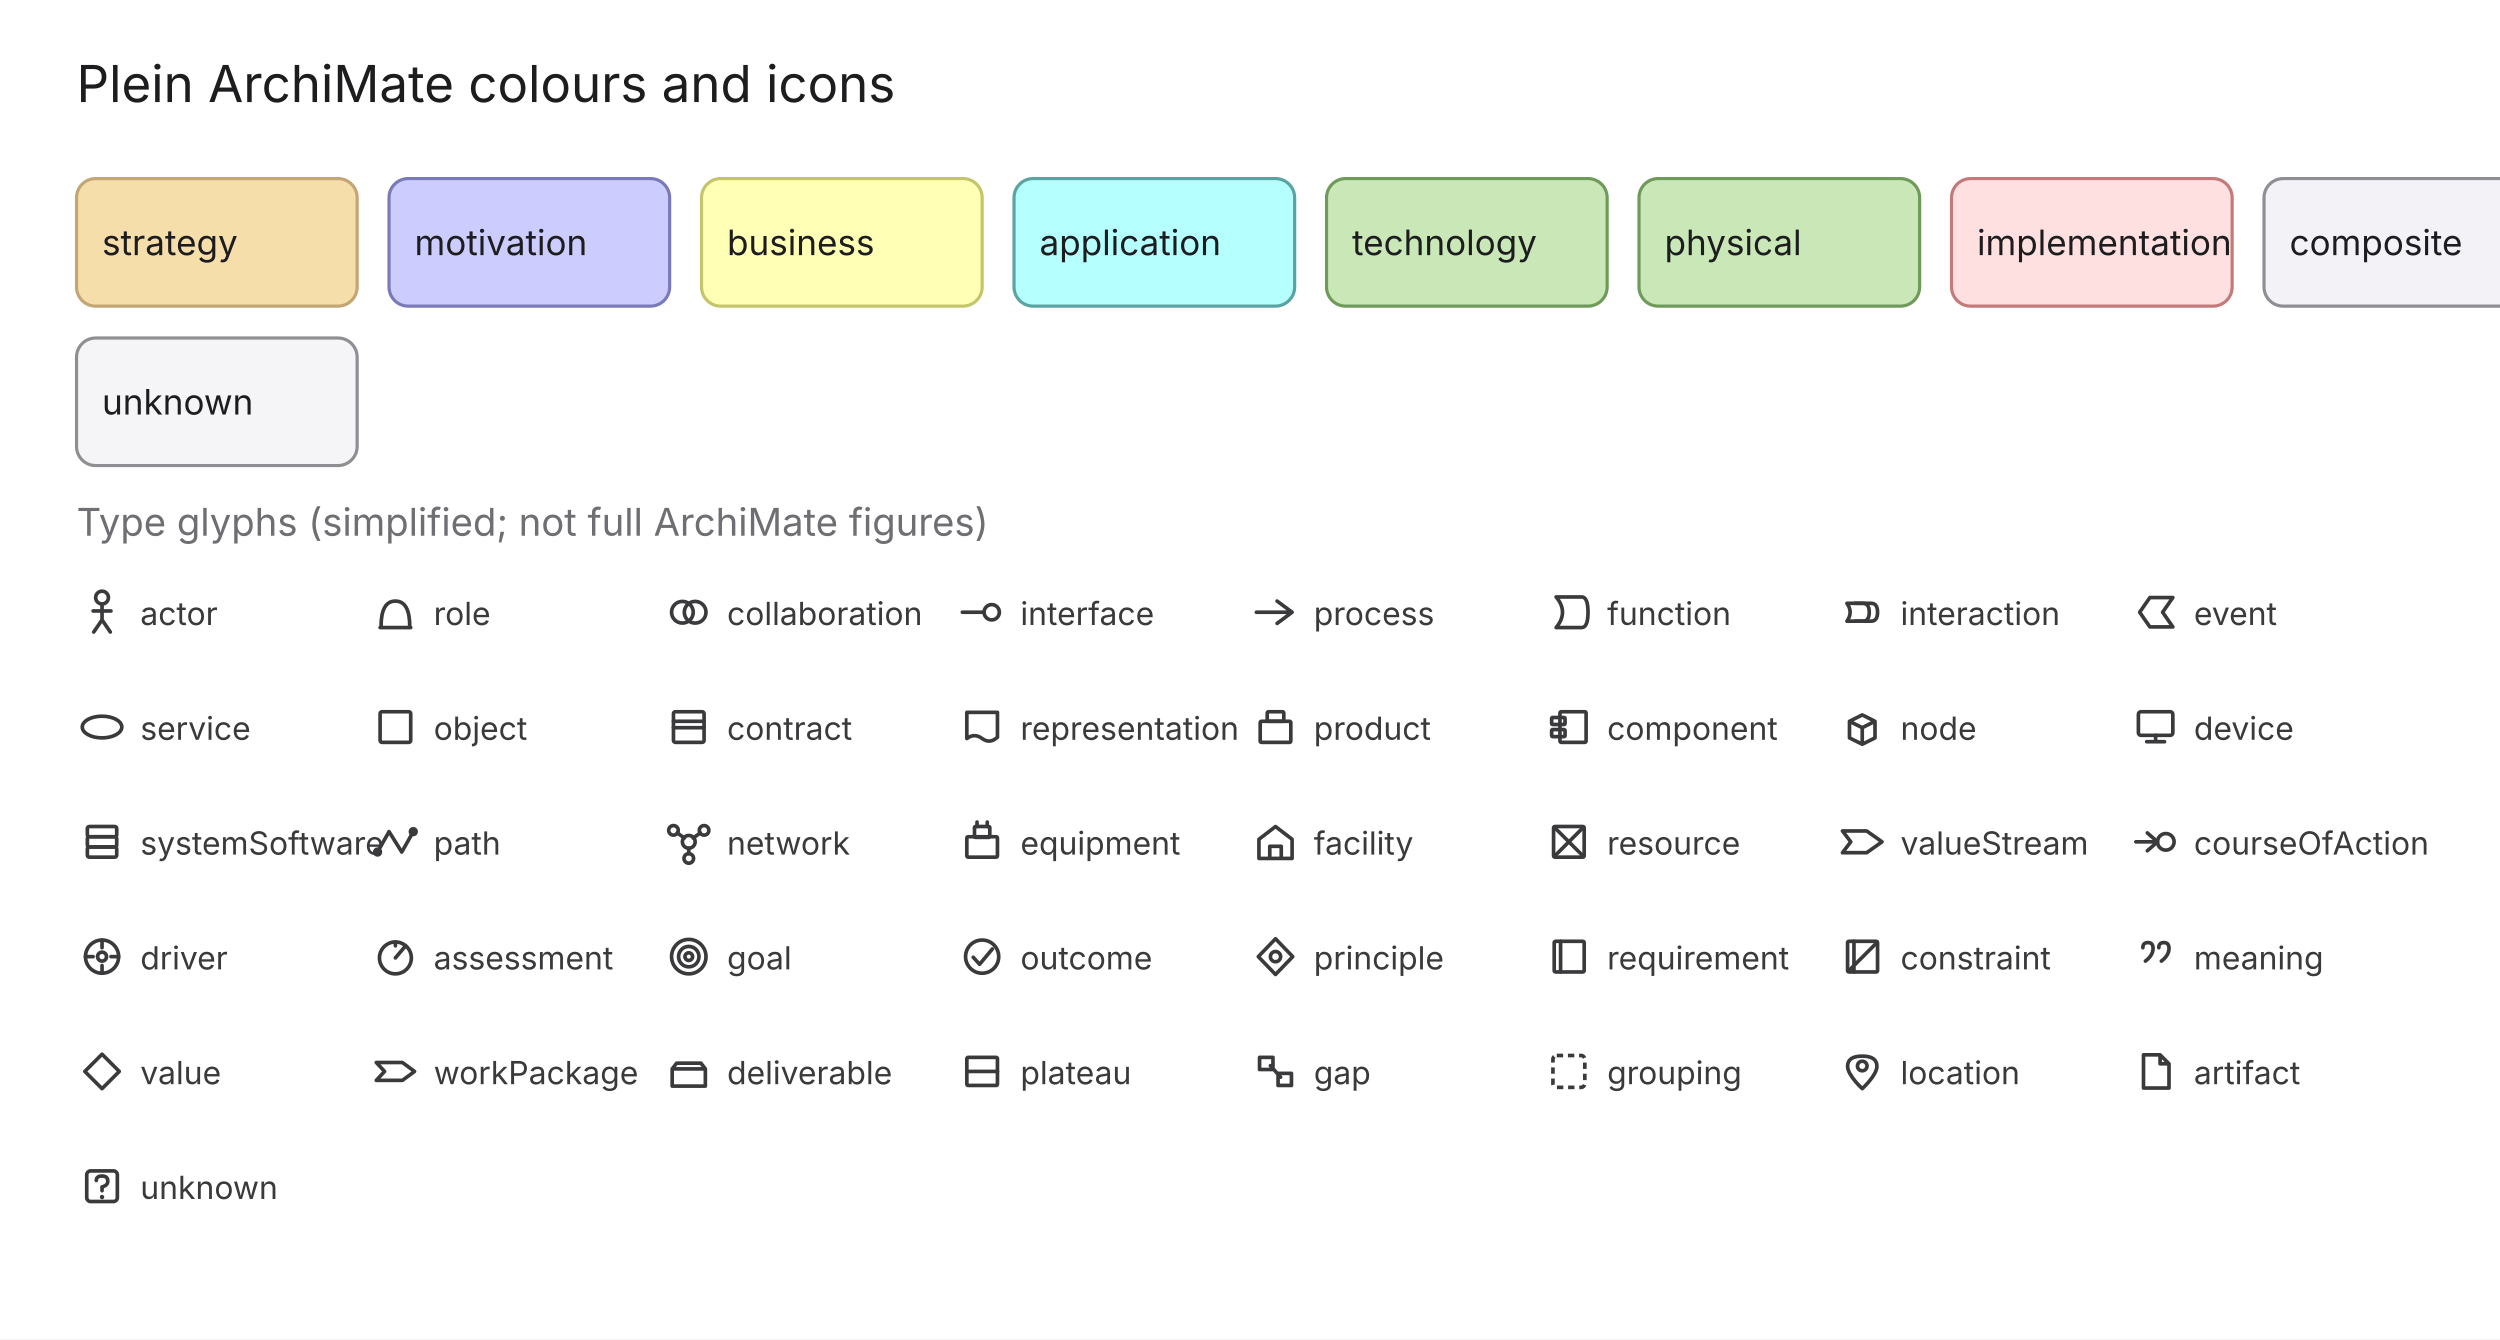
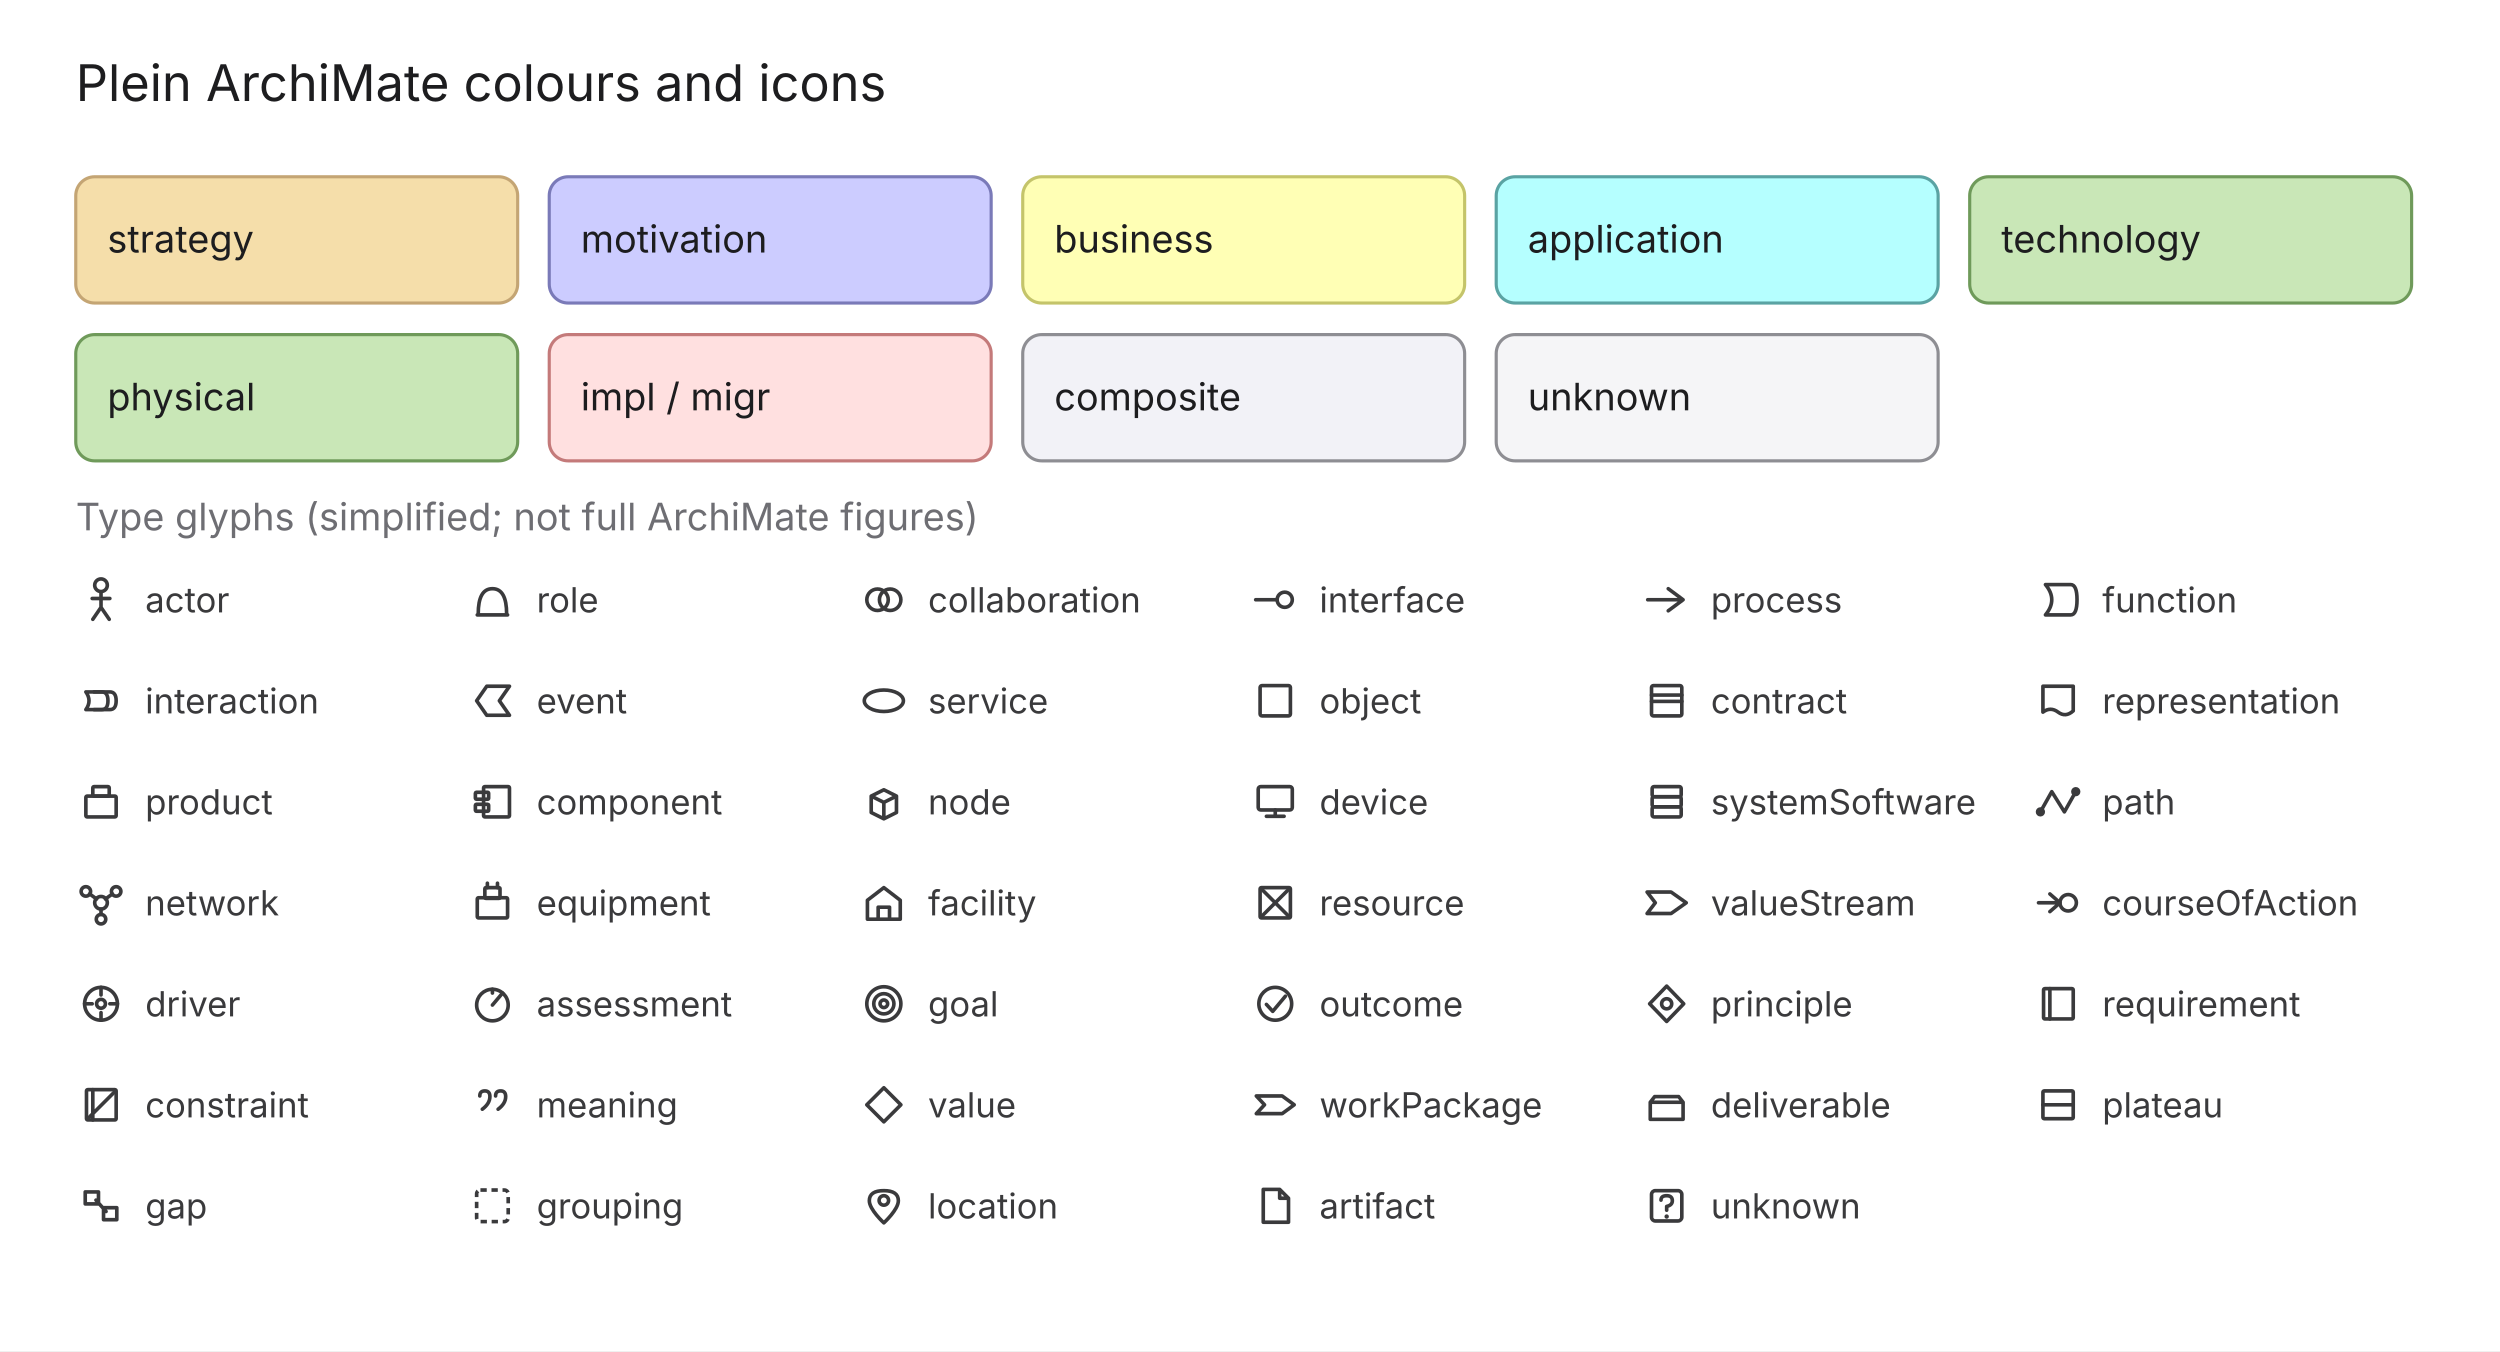
- <svg xmlns="http://www.w3.org/2000/svg" width="784" height="420" viewBox="0 0 784 420" data-legend="archimate-style" role="img" aria-label="Plein ArchiMate colours and icons">
-   <rect width="784" height="420" fill="#ffffff" />
+ <svg xmlns="http://www.w3.org/2000/svg" width="792" height="428" viewBox="0 0 792 428" data-legend="archimate-style" role="img" aria-label="Plein ArchiMate colours and icons">
+   <rect width="792" height="428" fill="#ffffff" />
  <text x="24" y="32" fill="#1d1d1f" font-size="16" font-family="-apple-system, BlinkMacSystemFont, sans-serif">Plein ArchiMate colours and icons</text>
  <g class="layers">
    <g data-layer="strategy" transform="translate(24 56)">
-       <rect width="88" height="40" rx="6" fill="#F5DEAA" stroke="#C4A574" />
-       <text x="8" y="24" fill="#1d1d1f" font-size="11" font-family="-apple-system, BlinkMacSystemFont, sans-serif">strategy</text>
-     </g>
-     <g data-layer="motivation" transform="translate(122 56)">
-       <rect width="88" height="40" rx="6" fill="#CCCCFF" stroke="#7A7AB8" />
-       <text x="8" y="24" fill="#1d1d1f" font-size="11" font-family="-apple-system, BlinkMacSystemFont, sans-serif">motivation</text>
-     </g>
-     <g data-layer="business" transform="translate(220 56)">
-       <rect width="88" height="40" rx="6" fill="#FFFFB5" stroke="#C4C46A" />
-       <text x="8" y="24" fill="#1d1d1f" font-size="11" font-family="-apple-system, BlinkMacSystemFont, sans-serif">business</text>
-     </g>
-     <g data-layer="application" transform="translate(318 56)">
-       <rect width="88" height="40" rx="6" fill="#B5FFFF" stroke="#5AA3A3" />
-       <text x="8" y="24" fill="#1d1d1f" font-size="11" font-family="-apple-system, BlinkMacSystemFont, sans-serif">application</text>
-     </g>
-     <g data-layer="technology" transform="translate(416 56)">
-       <rect width="88" height="40" rx="6" fill="#C9E7B7" stroke="#6F9A5A" />
-       <text x="8" y="24" fill="#1d1d1f" font-size="11" font-family="-apple-system, BlinkMacSystemFont, sans-serif">technology</text>
-     </g>
-     <g data-layer="physical" transform="translate(514 56)">
-       <rect width="88" height="40" rx="6" fill="#C9E7B7" stroke="#6F9A5A" />
-       <text x="8" y="24" fill="#1d1d1f" font-size="11" font-family="-apple-system, BlinkMacSystemFont, sans-serif">physical</text>
-     </g>
-     <g data-layer="implementation" transform="translate(612 56)">
-       <rect width="88" height="40" rx="6" fill="#FFE0E0" stroke="#C47A7A" />
-       <text x="8" y="24" fill="#1d1d1f" font-size="11" font-family="-apple-system, BlinkMacSystemFont, sans-serif">implementation</text>
-     </g>
-     <g data-layer="composite" transform="translate(710 56)">
-       <rect width="88" height="40" rx="6" fill="#F2F2F7" stroke="#8E8E93" />
-       <text x="8" y="24" fill="#1d1d1f" font-size="11" font-family="-apple-system, BlinkMacSystemFont, sans-serif">composite</text>
-     </g>
-     <g data-layer="unknown" transform="translate(24 106)">
-       <rect width="88" height="40" rx="6" fill="#F5F5F7" stroke="#8E8E93" />
-       <text x="8" y="24" fill="#1d1d1f" font-size="11" font-family="-apple-system, BlinkMacSystemFont, sans-serif">unknown</text>
+       <rect width="140" height="40" rx="6" fill="#F5DEAA" stroke="#C4A574" />
+       <text x="10" y="24" fill="#1d1d1f" font-size="12" font-family="-apple-system, BlinkMacSystemFont, sans-serif">strategy</text>
+     </g>
+     <g data-layer="motivation" transform="translate(174 56)">
+       <rect width="140" height="40" rx="6" fill="#CCCCFF" stroke="#7A7AB8" />
+       <text x="10" y="24" fill="#1d1d1f" font-size="12" font-family="-apple-system, BlinkMacSystemFont, sans-serif">motivation</text>
+     </g>
+     <g data-layer="business" transform="translate(324 56)">
+       <rect width="140" height="40" rx="6" fill="#FFFFB5" stroke="#C4C46A" />
+       <text x="10" y="24" fill="#1d1d1f" font-size="12" font-family="-apple-system, BlinkMacSystemFont, sans-serif">business</text>
+     </g>
+     <g data-layer="application" transform="translate(474 56)">
+       <rect width="140" height="40" rx="6" fill="#B5FFFF" stroke="#5AA3A3" />
+       <text x="10" y="24" fill="#1d1d1f" font-size="12" font-family="-apple-system, BlinkMacSystemFont, sans-serif">application</text>
+     </g>
+     <g data-layer="technology" transform="translate(624 56)">
+       <rect width="140" height="40" rx="6" fill="#C9E7B7" stroke="#6F9A5A" />
+       <text x="10" y="24" fill="#1d1d1f" font-size="12" font-family="-apple-system, BlinkMacSystemFont, sans-serif">technology</text>
+     </g>
+     <g data-layer="physical" transform="translate(24 106)">
+       <rect width="140" height="40" rx="6" fill="#C9E7B7" stroke="#6F9A5A" />
+       <text x="10" y="24" fill="#1d1d1f" font-size="12" font-family="-apple-system, BlinkMacSystemFont, sans-serif">physical</text>
+     </g>
+     <g data-layer="implementation" transform="translate(174 106)">
+       <rect width="140" height="40" rx="6" fill="#FFE0E0" stroke="#C47A7A" />
+       <text x="10" y="24" fill="#1d1d1f" font-size="12" font-family="-apple-system, BlinkMacSystemFont, sans-serif">impl / migr</text>
+     </g>
+     <g data-layer="composite" transform="translate(324 106)">
+       <rect width="140" height="40" rx="6" fill="#F2F2F7" stroke="#8E8E93" />
+       <text x="10" y="24" fill="#1d1d1f" font-size="12" font-family="-apple-system, BlinkMacSystemFont, sans-serif">composite</text>
+     </g>
+     <g data-layer="unknown" transform="translate(474 106)">
+       <rect width="140" height="40" rx="6" fill="#F5F5F7" stroke="#8E8E93" />
+       <text x="10" y="24" fill="#1d1d1f" font-size="12" font-family="-apple-system, BlinkMacSystemFont, sans-serif">unknown</text>
    </g>
  </g>
  <text x="24" y="168" fill="#6e6e73" font-size="12" font-family="-apple-system, BlinkMacSystemFont, sans-serif">Type glyphs (simplified; not full ArchiMate figures)</text>
  <g class="icons">
    <g data-icon="actor" transform="translate(24 176)">
-       <g transform="translate(0 8)">
+       <g transform="translate(0 6)">
        <circle cx="8" cy="3.4" r="2" fill="none" stroke="#3a3a3c" stroke-width="1.15" />
        <path d="M8 5.6 V10.4 M5.2 7.6 H10.8 M8 10.4 L5.4 14.2 M8 10.4 L10.6 14.2" fill="none" stroke="#3a3a3c" stroke-width="1.15" stroke-linecap="round" stroke-linejoin="round" />
      </g>
-       <text x="20" y="20" fill="#3a3a3c" font-size="10" font-family="-apple-system, BlinkMacSystemFont, sans-serif">actor</text>
-     </g>
-     <g data-icon="role" transform="translate(116 176)">
-       <g transform="translate(0 8)">
+       <text x="22" y="18" fill="#3a3a3c" font-size="11" font-family="-apple-system, BlinkMacSystemFont, sans-serif">actor</text>
+     </g>
+     <g data-icon="role" transform="translate(148 176)">
+       <g transform="translate(0 6)">
        <path d="M3.5 12.5 Q3.5 4.5 8 4.5 Q12.5 4.5 12.5 12.5 M3.2 12.8 H12.8" fill="none" stroke="#3a3a3c" stroke-width="1.15" stroke-linecap="round" stroke-linejoin="round" />
      </g>
-       <text x="20" y="20" fill="#3a3a3c" font-size="10" font-family="-apple-system, BlinkMacSystemFont, sans-serif">role</text>
-     </g>
-     <g data-icon="collaboration" transform="translate(208 176)">
-       <g transform="translate(0 8)">
+       <text x="22" y="18" fill="#3a3a3c" font-size="11" font-family="-apple-system, BlinkMacSystemFont, sans-serif">role</text>
+     </g>
+     <g data-icon="collaboration" transform="translate(272 176)">
+       <g transform="translate(0 6)">
        <circle cx="6" cy="8" r="3.4" fill="none" stroke="#3a3a3c" stroke-width="1.15" />
        <circle cx="10" cy="8" r="3.4" fill="none" stroke="#3a3a3c" stroke-width="1.15" />
      </g>
-       <text x="20" y="20" fill="#3a3a3c" font-size="10" font-family="-apple-system, BlinkMacSystemFont, sans-serif">collaboration</text>
-     </g>
-     <g data-icon="interface" transform="translate(300 176)">
-       <g transform="translate(0 8)">
+       <text x="22" y="18" fill="#3a3a3c" font-size="11" font-family="-apple-system, BlinkMacSystemFont, sans-serif">collaboration</text>
+     </g>
+     <g data-icon="interface" transform="translate(396 176)">
+       <g transform="translate(0 6)">
        <circle cx="11" cy="8" r="2.4" fill="none" stroke="#3a3a3c" stroke-width="1.15" />
        <path d="M1.8 8 H8.5" fill="none" stroke="#3a3a3c" stroke-width="1.15" stroke-linecap="round" stroke-linejoin="round" />
      </g>
-       <text x="20" y="20" fill="#3a3a3c" font-size="10" font-family="-apple-system, BlinkMacSystemFont, sans-serif">interface</text>
-     </g>
-     <g data-icon="process" transform="translate(392 176)">
-       <g transform="translate(0 8)">
+       <text x="22" y="18" fill="#3a3a3c" font-size="11" font-family="-apple-system, BlinkMacSystemFont, sans-serif">interface</text>
+     </g>
+     <g data-icon="process" transform="translate(520 176)">
+       <g transform="translate(0 6)">
        <path d="M2 8 H12 M8.5 4.5 L13.2 8 L8.5 11.5" fill="none" stroke="#3a3a3c" stroke-width="1.15" stroke-linecap="round" stroke-linejoin="round" />
      </g>
-       <text x="20" y="20" fill="#3a3a3c" font-size="10" font-family="-apple-system, BlinkMacSystemFont, sans-serif">process</text>
-     </g>
-     <g data-icon="function" transform="translate(484 176)">
-       <g transform="translate(0 8)">
+       <text x="22" y="18" fill="#3a3a3c" font-size="11" font-family="-apple-system, BlinkMacSystemFont, sans-serif">process</text>
+     </g>
+     <g data-icon="function" transform="translate(644 176)">
+       <g transform="translate(0 6)">
        <path d="M4 3.2 H12 Q14 3.2 14 8 Q14 12.8 12 12.8 H4 Q8 8 4 3.2 Z" fill="none" stroke="#3a3a3c" stroke-width="1.15" stroke-linecap="round" stroke-linejoin="round" />
      </g>
-       <text x="20" y="20" fill="#3a3a3c" font-size="10" font-family="-apple-system, BlinkMacSystemFont, sans-serif">function</text>
-     </g>
-     <g data-icon="interaction" transform="translate(576 176)">
-       <g transform="translate(0 8)">
+       <text x="22" y="18" fill="#3a3a3c" font-size="11" font-family="-apple-system, BlinkMacSystemFont, sans-serif">function</text>
+     </g>
+     <g data-icon="interaction" transform="translate(24 208)">
+       <g transform="translate(0 6)">
        <path d="M3.2 5.2 H8.2 Q10.2 5.2 10.2 8 Q10.2 10.8 8.2 10.8 H3.2 Q5.2 8 3.2 5.2 Z" fill="none" stroke="#3a3a3c" stroke-width="1.15" stroke-linecap="round" stroke-linejoin="round" />
        <path d="M5.8 5.2 H10.8 Q12.8 5.2 12.8 8 Q12.8 10.8 10.8 10.8 H5.8" fill="none" stroke="#3a3a3c" stroke-width="1.15" stroke-linecap="round" stroke-linejoin="round" />
      </g>
-       <text x="20" y="20" fill="#3a3a3c" font-size="10" font-family="-apple-system, BlinkMacSystemFont, sans-serif">interaction</text>
-     </g>
-     <g data-icon="event" transform="translate(668 176)">
-       <g transform="translate(0 8)">
+       <text x="22" y="18" fill="#3a3a3c" font-size="11" font-family="-apple-system, BlinkMacSystemFont, sans-serif">interaction</text>
+     </g>
+     <g data-icon="event" transform="translate(148 208)">
+       <g transform="translate(0 6)">
        <path d="M3 8 L6.2 3.4 H13.4 L10.2 8 L13.4 12.6 H6.2 Z" fill="none" stroke="#3a3a3c" stroke-width="1.15" stroke-linecap="round" stroke-linejoin="round" />
      </g>
-       <text x="20" y="20" fill="#3a3a3c" font-size="10" font-family="-apple-system, BlinkMacSystemFont, sans-serif">event</text>
-     </g>
-     <g data-icon="service" transform="translate(24 212)">
-       <g transform="translate(0 8)">
+       <text x="22" y="18" fill="#3a3a3c" font-size="11" font-family="-apple-system, BlinkMacSystemFont, sans-serif">event</text>
+     </g>
+     <g data-icon="service" transform="translate(272 208)">
+       <g transform="translate(0 6)">
        <ellipse cx="8" cy="8" rx="6.2" ry="3.4" fill="none" stroke="#3a3a3c" stroke-width="1.15" />
      </g>
-       <text x="20" y="20" fill="#3a3a3c" font-size="10" font-family="-apple-system, BlinkMacSystemFont, sans-serif">service</text>
-     </g>
-     <g data-icon="object" transform="translate(116 212)">
-       <g transform="translate(0 8)">
+       <text x="22" y="18" fill="#3a3a3c" font-size="11" font-family="-apple-system, BlinkMacSystemFont, sans-serif">service</text>
+     </g>
+     <g data-icon="object" transform="translate(396 208)">
+       <g transform="translate(0 6)">
        <rect x="3.2" y="3.2" width="9.6" height="9.6" rx="0.6" fill="none" stroke="#3a3a3c" stroke-width="1.15" />
      </g>
-       <text x="20" y="20" fill="#3a3a3c" font-size="10" font-family="-apple-system, BlinkMacSystemFont, sans-serif">object</text>
-     </g>
-     <g data-icon="contract" transform="translate(208 212)">
-       <g transform="translate(0 8)">
+       <text x="22" y="18" fill="#3a3a3c" font-size="11" font-family="-apple-system, BlinkMacSystemFont, sans-serif">object</text>
+     </g>
+     <g data-icon="contract" transform="translate(520 208)">
+       <g transform="translate(0 6)">
        <rect x="3.2" y="3.2" width="9.6" height="9.6" rx="0.6" fill="none" stroke="#3a3a3c" stroke-width="1.15" />
        <path d="M3.2 6.2 H12.8 M3.2 8.2 H12.8" fill="none" stroke="#3a3a3c" stroke-width="1.15" stroke-linecap="round" stroke-linejoin="round" />
      </g>
-       <text x="20" y="20" fill="#3a3a3c" font-size="10" font-family="-apple-system, BlinkMacSystemFont, sans-serif">contract</text>
-     </g>
-     <g data-icon="representation" transform="translate(300 212)">
-       <g transform="translate(0 8)">
+       <text x="22" y="18" fill="#3a3a3c" font-size="11" font-family="-apple-system, BlinkMacSystemFont, sans-serif">contract</text>
+     </g>
+     <g data-icon="representation" transform="translate(644 208)">
+       <g transform="translate(0 6)">
        <path d="M3.2 3.4 H12.8 V11.2 Q10.4 13.4 8 11.6 Q5.6 9.8 3.2 11.6 Z" fill="none" stroke="#3a3a3c" stroke-width="1.15" stroke-linecap="round" stroke-linejoin="round" />
      </g>
-       <text x="20" y="20" fill="#3a3a3c" font-size="10" font-family="-apple-system, BlinkMacSystemFont, sans-serif">representation</text>
-     </g>
-     <g data-icon="product" transform="translate(392 212)">
-       <g transform="translate(0 8)">
+       <text x="22" y="18" fill="#3a3a3c" font-size="11" font-family="-apple-system, BlinkMacSystemFont, sans-serif">representation</text>
+     </g>
+     <g data-icon="product" transform="translate(24 240)">
+       <g transform="translate(0 6)">
        <rect x="3.2" y="6.2" width="9.6" height="6.6" rx="0.4" fill="none" stroke="#3a3a3c" stroke-width="1.15" />
        <rect x="5.4" y="3.2" width="5.2" height="3" rx="0.4" fill="none" stroke="#3a3a3c" stroke-width="1.15" />
      </g>
-       <text x="20" y="20" fill="#3a3a3c" font-size="10" font-family="-apple-system, BlinkMacSystemFont, sans-serif">product</text>
-     </g>
-     <g data-icon="component" transform="translate(484 212)">
-       <g transform="translate(0 8)">
+       <text x="22" y="18" fill="#3a3a3c" font-size="11" font-family="-apple-system, BlinkMacSystemFont, sans-serif">product</text>
+     </g>
+     <g data-icon="component" transform="translate(148 240)">
+       <g transform="translate(0 6)">
        <rect x="5.2" y="3.2" width="8.2" height="9.6" rx="0.4" fill="none" stroke="#3a3a3c" stroke-width="1.15" />
        <rect x="2.6" y="5" width="4.2" height="2.2" rx="0.3" fill="none" stroke="#3a3a3c" stroke-width="1.15" />
        <rect x="2.6" y="8.8" width="4.2" height="2.2" rx="0.3" fill="none" stroke="#3a3a3c" stroke-width="1.15" />
      </g>
-       <text x="20" y="20" fill="#3a3a3c" font-size="10" font-family="-apple-system, BlinkMacSystemFont, sans-serif">component</text>
-     </g>
-     <g data-icon="node" transform="translate(576 212)">
-       <g transform="translate(0 8)">
+       <text x="22" y="18" fill="#3a3a3c" font-size="11" font-family="-apple-system, BlinkMacSystemFont, sans-serif">component</text>
+     </g>
+     <g data-icon="node" transform="translate(272 240)">
+       <g transform="translate(0 6)">
        <path d="M4 6.2 L8 4.2 L12 6.2 L8 8.2 Z M4 6.2 V11.4 L8 13.4 V8.2 M12 6.2 V11.4 L8 13.4" fill="none" stroke="#3a3a3c" stroke-width="1.15" stroke-linecap="round" stroke-linejoin="round" />
      </g>
-       <text x="20" y="20" fill="#3a3a3c" font-size="10" font-family="-apple-system, BlinkMacSystemFont, sans-serif">node</text>
-     </g>
-     <g data-icon="device" transform="translate(668 212)">
-       <g transform="translate(0 8)">
+       <text x="22" y="18" fill="#3a3a3c" font-size="11" font-family="-apple-system, BlinkMacSystemFont, sans-serif">node</text>
+     </g>
+     <g data-icon="device" transform="translate(396 240)">
+       <g transform="translate(0 6)">
        <rect x="2.6" y="3.2" width="10.8" height="7.4" rx="0.8" fill="none" stroke="#3a3a3c" stroke-width="1.15" />
        <path d="M8 10.6 V12.4 M5.2 12.6 H10.8" fill="none" stroke="#3a3a3c" stroke-width="1.15" stroke-linecap="round" stroke-linejoin="round" />
      </g>
-       <text x="20" y="20" fill="#3a3a3c" font-size="10" font-family="-apple-system, BlinkMacSystemFont, sans-serif">device</text>
-     </g>
-     <g data-icon="systemSoftware" transform="translate(24 248)">
-       <g transform="translate(0 8)">
+       <text x="22" y="18" fill="#3a3a3c" font-size="11" font-family="-apple-system, BlinkMacSystemFont, sans-serif">device</text>
+     </g>
+     <g data-icon="systemSoftware" transform="translate(520 240)">
+       <g transform="translate(0 6)">
        <rect x="3.4" y="3.2" width="9.2" height="3.2" rx="0.6" fill="none" stroke="#3a3a3c" stroke-width="1.15" />
        <rect x="3.4" y="6.4" width="9.2" height="3.2" rx="0.6" fill="none" stroke="#3a3a3c" stroke-width="1.15" />
        <rect x="3.4" y="9.6" width="9.2" height="3.2" rx="0.6" fill="none" stroke="#3a3a3c" stroke-width="1.15" />
      </g>
-       <text x="20" y="20" fill="#3a3a3c" font-size="10" font-family="-apple-system, BlinkMacSystemFont, sans-serif">systemSoftware</text>
-     </g>
-     <g data-icon="path" transform="translate(116 248)">
-       <g transform="translate(0 8)">
+       <text x="22" y="18" fill="#3a3a3c" font-size="11" font-family="-apple-system, BlinkMacSystemFont, sans-serif">systemSoftware</text>
+     </g>
+     <g data-icon="path" transform="translate(644 240)">
+       <g transform="translate(0 6)">
        <path d="M2.4 11.2 L6 4.8 L10 11.2 L13.6 4.8" fill="none" stroke="#3a3a3c" stroke-width="1.15" stroke-linecap="round" stroke-linejoin="round" />
        <circle cx="2.4" cy="11.2" r="0.9" fill="none" stroke="#3a3a3c" stroke-width="1.15" />
        <circle cx="13.6" cy="4.8" r="0.9" fill="none" stroke="#3a3a3c" stroke-width="1.15" />
      </g>
-       <text x="20" y="20" fill="#3a3a3c" font-size="10" font-family="-apple-system, BlinkMacSystemFont, sans-serif">path</text>
-     </g>
-     <g data-icon="network" transform="translate(208 248)">
-       <g transform="translate(0 8)">
+       <text x="22" y="18" fill="#3a3a3c" font-size="11" font-family="-apple-system, BlinkMacSystemFont, sans-serif">path</text>
+     </g>
+     <g data-icon="network" transform="translate(24 272)">
+       <g transform="translate(0 6)">
        <circle cx="8" cy="8" r="2" fill="none" stroke="#3a3a3c" stroke-width="1.15" />
        <circle cx="3.2" cy="4.4" r="1.5" fill="none" stroke="#3a3a3c" stroke-width="1.15" />
        <circle cx="12.8" cy="4.4" r="1.5" fill="none" stroke="#3a3a3c" stroke-width="1.15" />
        <circle cx="8" cy="13.2" r="1.5" fill="none" stroke="#3a3a3c" stroke-width="1.15" />
        <path d="M4.4 5.2 L6.6 6.8 M11.6 5.2 L9.4 6.8 M8 10 L8 11.7" fill="none" stroke="#3a3a3c" stroke-width="1.15" stroke-linecap="round" stroke-linejoin="round" />
      </g>
-       <text x="20" y="20" fill="#3a3a3c" font-size="10" font-family="-apple-system, BlinkMacSystemFont, sans-serif">network</text>
-     </g>
-     <g data-icon="equipment" transform="translate(300 248)">
-       <g transform="translate(0 8)">
+       <text x="22" y="18" fill="#3a3a3c" font-size="11" font-family="-apple-system, BlinkMacSystemFont, sans-serif">network</text>
+     </g>
+     <g data-icon="equipment" transform="translate(148 272)">
+       <g transform="translate(0 6)">
        <rect x="3.2" y="6.4" width="9.6" height="6.4" rx="0.4" fill="none" stroke="#3a3a3c" stroke-width="1.15" />
        <rect x="5.6" y="3.2" width="4.8" height="3.4" rx="0.3" fill="none" stroke="#3a3a3c" stroke-width="1.15" />
        <path d="M6.4 3.2 V1.8 M9.6 3.2 V1.8" fill="none" stroke="#3a3a3c" stroke-width="1.15" stroke-linecap="round" stroke-linejoin="round" />
      </g>
-       <text x="20" y="20" fill="#3a3a3c" font-size="10" font-family="-apple-system, BlinkMacSystemFont, sans-serif">equipment</text>
-     </g>
-     <g data-icon="facility" transform="translate(392 248)">
-       <g transform="translate(0 8)">
+       <text x="22" y="18" fill="#3a3a3c" font-size="11" font-family="-apple-system, BlinkMacSystemFont, sans-serif">equipment</text>
+     </g>
+     <g data-icon="facility" transform="translate(272 272)">
+       <g transform="translate(0 6)">
        <path d="M2.8 13.2 H13.2 V7.2 L8 3.2 L2.8 7.2 Z M6.2 13.2 V9.4 H9.8 V13.2" fill="none" stroke="#3a3a3c" stroke-width="1.15" stroke-linecap="round" stroke-linejoin="round" />
      </g>
-       <text x="20" y="20" fill="#3a3a3c" font-size="10" font-family="-apple-system, BlinkMacSystemFont, sans-serif">facility</text>
-     </g>
-     <g data-icon="resource" transform="translate(484 248)">
-       <g transform="translate(0 8)">
+       <text x="22" y="18" fill="#3a3a3c" font-size="11" font-family="-apple-system, BlinkMacSystemFont, sans-serif">facility</text>
+     </g>
+     <g data-icon="resource" transform="translate(396 272)">
+       <g transform="translate(0 6)">
        <rect x="3.2" y="3.2" width="9.6" height="9.6" rx="0.4" fill="none" stroke="#3a3a3c" stroke-width="1.15" />
        <path d="M3.6 3.6 L12.4 12.4 M12.4 3.6 L3.6 12.4" fill="none" stroke="#3a3a3c" stroke-width="1.15" stroke-linecap="round" stroke-linejoin="round" />
      </g>
-       <text x="20" y="20" fill="#3a3a3c" font-size="10" font-family="-apple-system, BlinkMacSystemFont, sans-serif">resource</text>
-     </g>
-     <g data-icon="valueStream" transform="translate(576 248)">
-       <g transform="translate(0 8)">
+       <text x="22" y="18" fill="#3a3a3c" font-size="11" font-family="-apple-system, BlinkMacSystemFont, sans-serif">resource</text>
+     </g>
+     <g data-icon="valueStream" transform="translate(520 272)">
+       <g transform="translate(0 6)">
        <path d="M1.8 4.6 H9.4 L14.2 8 L9.4 11.4 H1.8 L4.4 8 Z" fill="none" stroke="#3a3a3c" stroke-width="1.15" stroke-linecap="round" stroke-linejoin="round" />
      </g>
-       <text x="20" y="20" fill="#3a3a3c" font-size="10" font-family="-apple-system, BlinkMacSystemFont, sans-serif">valueStream</text>
-     </g>
-     <g data-icon="courseOfAction" transform="translate(668 248)">
-       <g transform="translate(0 8)">
+       <text x="22" y="18" fill="#3a3a3c" font-size="11" font-family="-apple-system, BlinkMacSystemFont, sans-serif">valueStream</text>
+     </g>
+     <g data-icon="courseOfAction" transform="translate(644 272)">
+       <g transform="translate(0 6)">
        <circle cx="11.2" cy="8" r="2.6" fill="none" stroke="#3a3a3c" stroke-width="1.15" />
        <path d="M1.8 8 H8.4 M5.4 5.2 L8.6 8 L5.4 10.8" fill="none" stroke="#3a3a3c" stroke-width="1.15" stroke-linecap="round" stroke-linejoin="round" />
      </g>
-       <text x="20" y="20" fill="#3a3a3c" font-size="10" font-family="-apple-system, BlinkMacSystemFont, sans-serif">courseOfAction</text>
-     </g>
-     <g data-icon="driver" transform="translate(24 284)">
-       <g transform="translate(0 8)">
+       <text x="22" y="18" fill="#3a3a3c" font-size="11" font-family="-apple-system, BlinkMacSystemFont, sans-serif">courseOfAction</text>
+     </g>
+     <g data-icon="driver" transform="translate(24 304)">
+       <g transform="translate(0 6)">
        <circle cx="8" cy="8" r="5.2" fill="none" stroke="#3a3a3c" stroke-width="1.15" />
        <circle cx="8" cy="8" r="1.4" fill="none" stroke="#3a3a3c" stroke-width="1.15" />
        <path d="M8 2.8 V5.2 M8 10.8 V13.2 M2.8 8 H5.2 M10.8 8 H13.2" fill="none" stroke="#3a3a3c" stroke-width="1.15" stroke-linecap="round" stroke-linejoin="round" />
      </g>
-       <text x="20" y="20" fill="#3a3a3c" font-size="10" font-family="-apple-system, BlinkMacSystemFont, sans-serif">driver</text>
-     </g>
-     <g data-icon="assessment" transform="translate(116 284)">
-       <g transform="translate(0 8)">
+       <text x="22" y="18" fill="#3a3a3c" font-size="11" font-family="-apple-system, BlinkMacSystemFont, sans-serif">driver</text>
+     </g>
+     <g data-icon="assessment" transform="translate(148 304)">
+       <g transform="translate(0 6)">
        <circle cx="8" cy="8.4" r="5" fill="none" stroke="#3a3a3c" stroke-width="1.15" />
        <path d="M8 8.4 L11.2 4.6 M8 3.4 V4.6" fill="none" stroke="#3a3a3c" stroke-width="1.15" stroke-linecap="round" stroke-linejoin="round" />
      </g>
-       <text x="20" y="20" fill="#3a3a3c" font-size="10" font-family="-apple-system, BlinkMacSystemFont, sans-serif">assessment</text>
-     </g>
-     <g data-icon="goal" transform="translate(208 284)">
-       <g transform="translate(0 8)">
+       <text x="22" y="18" fill="#3a3a3c" font-size="11" font-family="-apple-system, BlinkMacSystemFont, sans-serif">assessment</text>
+     </g>
+     <g data-icon="goal" transform="translate(272 304)">
+       <g transform="translate(0 6)">
        <circle cx="8" cy="8" r="5.4" fill="none" stroke="#3a3a3c" stroke-width="1.15" />
        <circle cx="8" cy="8" r="3.2" fill="none" stroke="#3a3a3c" stroke-width="1.15" />
        <circle cx="8" cy="8" r="1.2" fill="none" stroke="#3a3a3c" stroke-width="1.15" />
      </g>
-       <text x="20" y="20" fill="#3a3a3c" font-size="10" font-family="-apple-system, BlinkMacSystemFont, sans-serif">goal</text>
-     </g>
-     <g data-icon="outcome" transform="translate(300 284)">
-       <g transform="translate(0 8)">
+       <text x="22" y="18" fill="#3a3a3c" font-size="11" font-family="-apple-system, BlinkMacSystemFont, sans-serif">goal</text>
+     </g>
+     <g data-icon="outcome" transform="translate(396 304)">
+       <g transform="translate(0 6)">
        <circle cx="8" cy="8" r="5.2" fill="none" stroke="#3a3a3c" stroke-width="1.15" />
        <path d="M5.2 8.2 L7.2 10.4 L11.2 5.6" fill="none" stroke="#3a3a3c" stroke-width="1.15" stroke-linecap="round" stroke-linejoin="round" />
      </g>
-       <text x="20" y="20" fill="#3a3a3c" font-size="10" font-family="-apple-system, BlinkMacSystemFont, sans-serif">outcome</text>
-     </g>
-     <g data-icon="principle" transform="translate(392 284)">
-       <g transform="translate(0 8)">
+       <text x="22" y="18" fill="#3a3a3c" font-size="11" font-family="-apple-system, BlinkMacSystemFont, sans-serif">outcome</text>
+     </g>
+     <g data-icon="principle" transform="translate(520 304)">
+       <g transform="translate(0 6)">
        <path d="M8 2.4 L13.4 8 L8 13.6 L2.6 8 Z" fill="none" stroke="#3a3a3c" stroke-width="1.15" stroke-linecap="round" stroke-linejoin="round" />
        <circle cx="8" cy="8" r="1.6" fill="none" stroke="#3a3a3c" stroke-width="1.15" />
      </g>
-       <text x="20" y="20" fill="#3a3a3c" font-size="10" font-family="-apple-system, BlinkMacSystemFont, sans-serif">principle</text>
-     </g>
-     <g data-icon="requirement" transform="translate(484 284)">
-       <g transform="translate(0 8)">
+       <text x="22" y="18" fill="#3a3a3c" font-size="11" font-family="-apple-system, BlinkMacSystemFont, sans-serif">principle</text>
+     </g>
+     <g data-icon="requirement" transform="translate(644 304)">
+       <g transform="translate(0 6)">
        <rect x="3.4" y="3.2" width="9.4" height="9.6" rx="0.4" fill="none" stroke="#3a3a3c" stroke-width="1.15" />
        <path d="M5.4 3.2 V12.8" fill="none" stroke="#3a3a3c" stroke-width="1.15" stroke-linecap="round" stroke-linejoin="round" />
      </g>
-       <text x="20" y="20" fill="#3a3a3c" font-size="10" font-family="-apple-system, BlinkMacSystemFont, sans-serif">requirement</text>
-     </g>
-     <g data-icon="constraint" transform="translate(576 284)">
-       <g transform="translate(0 8)">
+       <text x="22" y="18" fill="#3a3a3c" font-size="11" font-family="-apple-system, BlinkMacSystemFont, sans-serif">requirement</text>
+     </g>
+     <g data-icon="constraint" transform="translate(24 336)">
+       <g transform="translate(0 6)">
        <rect x="3.4" y="3.2" width="9.4" height="9.6" rx="0.4" fill="none" stroke="#3a3a3c" stroke-width="1.15" />
        <path d="M5.4 3.2 V12.8 M4.2 12 L12.2 4" fill="none" stroke="#3a3a3c" stroke-width="1.15" stroke-linecap="round" stroke-linejoin="round" />
      </g>
-       <text x="20" y="20" fill="#3a3a3c" font-size="10" font-family="-apple-system, BlinkMacSystemFont, sans-serif">constraint</text>
-     </g>
-     <g data-icon="meaning" transform="translate(668 284)">
-       <g transform="translate(0 8)">
+       <text x="22" y="18" fill="#3a3a3c" font-size="11" font-family="-apple-system, BlinkMacSystemFont, sans-serif">constraint</text>
+     </g>
+     <g data-icon="meaning" transform="translate(148 336)">
+       <g transform="translate(0 6)">
        <path d="M4 5.2 Q4 3.6 5.6 3.6 Q7.2 3.6 7.2 5.4 Q7.2 7.6 4.8 9.4 M9 5.2 Q9 3.6 10.6 3.6 Q12.2 3.6 12.2 5.4 Q12.2 7.6 9.8 9.4" fill="none" stroke="#3a3a3c" stroke-width="1.15" stroke-linecap="round" stroke-linejoin="round" />
      </g>
-       <text x="20" y="20" fill="#3a3a3c" font-size="10" font-family="-apple-system, BlinkMacSystemFont, sans-serif">meaning</text>
-     </g>
-     <g data-icon="value" transform="translate(24 320)">
-       <g transform="translate(0 8)">
+       <text x="22" y="18" fill="#3a3a3c" font-size="11" font-family="-apple-system, BlinkMacSystemFont, sans-serif">meaning</text>
+     </g>
+     <g data-icon="value" transform="translate(272 336)">
+       <g transform="translate(0 6)">
        <path d="M8 2.6 L13.4 8 L8 13.4 L2.6 8 Z" fill="none" stroke="#3a3a3c" stroke-width="1.15" stroke-linecap="round" stroke-linejoin="round" />
      </g>
-       <text x="20" y="20" fill="#3a3a3c" font-size="10" font-family="-apple-system, BlinkMacSystemFont, sans-serif">value</text>
-     </g>
-     <g data-icon="workPackage" transform="translate(116 320)">
-       <g transform="translate(0 8)">
+       <text x="22" y="18" fill="#3a3a3c" font-size="11" font-family="-apple-system, BlinkMacSystemFont, sans-serif">value</text>
+     </g>
+     <g data-icon="workPackage" transform="translate(396 336)">
+       <g transform="translate(0 6)">
        <path d="M2 5.2 H10.2 L14 8 L10.2 10.8 H2 L4.6 8 Z" fill="none" stroke="#3a3a3c" stroke-width="1.15" stroke-linecap="round" stroke-linejoin="round" />
      </g>
-       <text x="20" y="20" fill="#3a3a3c" font-size="10" font-family="-apple-system, BlinkMacSystemFont, sans-serif">workPackage</text>
-     </g>
-     <g data-icon="deliverable" transform="translate(208 320)">
-       <g transform="translate(0 8)">
+       <text x="22" y="18" fill="#3a3a3c" font-size="11" font-family="-apple-system, BlinkMacSystemFont, sans-serif">workPackage</text>
+     </g>
+     <g data-icon="deliverable" transform="translate(520 336)">
+       <g transform="translate(0 6)">
        <path d="M4.2 5.4 H11.8 L13.2 7.2 V12.6 H2.8 V7.2 Z M2.8 7.2 H13.2" fill="none" stroke="#3a3a3c" stroke-width="1.15" stroke-linecap="round" stroke-linejoin="round" />
      </g>
-       <text x="20" y="20" fill="#3a3a3c" font-size="10" font-family="-apple-system, BlinkMacSystemFont, sans-serif">deliverable</text>
-     </g>
-     <g data-icon="plateau" transform="translate(300 320)">
-       <g transform="translate(0 8)">
+       <text x="22" y="18" fill="#3a3a3c" font-size="11" font-family="-apple-system, BlinkMacSystemFont, sans-serif">deliverable</text>
+     </g>
+     <g data-icon="plateau" transform="translate(644 336)">
+       <g transform="translate(0 6)">
        <rect x="3.2" y="3.6" width="9.6" height="8.8" rx="0.4" fill="none" stroke="#3a3a3c" stroke-width="1.15" />
        <path d="M3.2 8 H12.8" fill="none" stroke="#3a3a3c" stroke-width="1.15" stroke-linecap="round" stroke-linejoin="round" />
      </g>
-       <text x="20" y="20" fill="#3a3a3c" font-size="10" font-family="-apple-system, BlinkMacSystemFont, sans-serif">plateau</text>
-     </g>
-     <g data-icon="gap" transform="translate(392 320)">
-       <g transform="translate(0 8)">
+       <text x="22" y="18" fill="#3a3a3c" font-size="11" font-family="-apple-system, BlinkMacSystemFont, sans-serif">plateau</text>
+     </g>
+     <g data-icon="gap" transform="translate(24 368)">
+       <g transform="translate(0 6)">
        <path d="M3 3.6 H7.2 V7.4 H3 Z M8.8 8.6 H13 V12.4 H8.8 Z M6.4 6.2 L9.6 9.8" fill="none" stroke="#3a3a3c" stroke-width="1.15" stroke-linecap="round" stroke-linejoin="round" />
      </g>
-       <text x="20" y="20" fill="#3a3a3c" font-size="10" font-family="-apple-system, BlinkMacSystemFont, sans-serif">gap</text>
-     </g>
-     <g data-icon="grouping" transform="translate(484 320)">
-       <g transform="translate(0 8)">
+       <text x="22" y="18" fill="#3a3a3c" font-size="11" font-family="-apple-system, BlinkMacSystemFont, sans-serif">gap</text>
+     </g>
+     <g data-icon="grouping" transform="translate(148 368)">
+       <g transform="translate(0 6)">
        <rect x="3" y="3" width="10" height="10" rx="1.2" fill="none" stroke="#3a3a3c" stroke-width="1.15" stroke-dasharray="2 1.5" />
      </g>
-       <text x="20" y="20" fill="#3a3a3c" font-size="10" font-family="-apple-system, BlinkMacSystemFont, sans-serif">grouping</text>
-     </g>
-     <g data-icon="location" transform="translate(576 320)">
-       <g transform="translate(0 8)">
+       <text x="22" y="18" fill="#3a3a3c" font-size="11" font-family="-apple-system, BlinkMacSystemFont, sans-serif">grouping</text>
+     </g>
+     <g data-icon="location" transform="translate(272 368)">
+       <g transform="translate(0 6)">
        <path d="M8 13.4 C8 13.4 3.4 9.2 3.4 6.4 Q3.4 3.2 8 3.2 Q12.6 3.2 12.6 6.4 C12.6 9.2 8 13.4 8 13.4 Z" fill="none" stroke="#3a3a3c" stroke-width="1.15" stroke-linecap="round" stroke-linejoin="round" />
        <circle cx="8" cy="6.3" r="1.5" fill="none" stroke="#3a3a3c" stroke-width="1.15" />
      </g>
-       <text x="20" y="20" fill="#3a3a3c" font-size="10" font-family="-apple-system, BlinkMacSystemFont, sans-serif">location</text>
-     </g>
-     <g data-icon="artifact" transform="translate(668 320)">
-       <g transform="translate(0 8)">
+       <text x="22" y="18" fill="#3a3a3c" font-size="11" font-family="-apple-system, BlinkMacSystemFont, sans-serif">location</text>
+     </g>
+     <g data-icon="artifact" transform="translate(396 368)">
+       <g transform="translate(0 6)">
        <path d="M4.2 2.8 H9.4 L12.2 5.6 V13.2 H4.2 Z M9.4 2.8 V5.6 H12.2" fill="none" stroke="#3a3a3c" stroke-width="1.15" stroke-linecap="round" stroke-linejoin="round" />
      </g>
-       <text x="20" y="20" fill="#3a3a3c" font-size="10" font-family="-apple-system, BlinkMacSystemFont, sans-serif">artifact</text>
-     </g>
-     <g data-icon="unknown" transform="translate(24 356)">
-       <g transform="translate(0 8)">
+       <text x="22" y="18" fill="#3a3a3c" font-size="11" font-family="-apple-system, BlinkMacSystemFont, sans-serif">artifact</text>
+     </g>
+     <g data-icon="unknown" transform="translate(520 368)">
+       <g transform="translate(0 6)">
        <rect x="3.2" y="3.2" width="9.6" height="9.6" rx="1.2" fill="none" stroke="#3a3a3c" stroke-width="1.15" />
        <path d="M6.2 6.2 Q6.2 4.8 8 4.8 Q9.8 4.8 9.8 6.4 Q9.8 7.8 8 8.2 V9.4" fill="none" stroke="#3a3a3c" stroke-width="1.15" stroke-linecap="round" stroke-linejoin="round" />
        <circle cx="8" cy="11.4" r="0.7" fill="#3a3a3c" />
      </g>
-       <text x="20" y="20" fill="#3a3a3c" font-size="10" font-family="-apple-system, BlinkMacSystemFont, sans-serif">unknown</text>
+       <text x="22" y="18" fill="#3a3a3c" font-size="11" font-family="-apple-system, BlinkMacSystemFont, sans-serif">unknown</text>
    </g>
  </g>
</svg>
